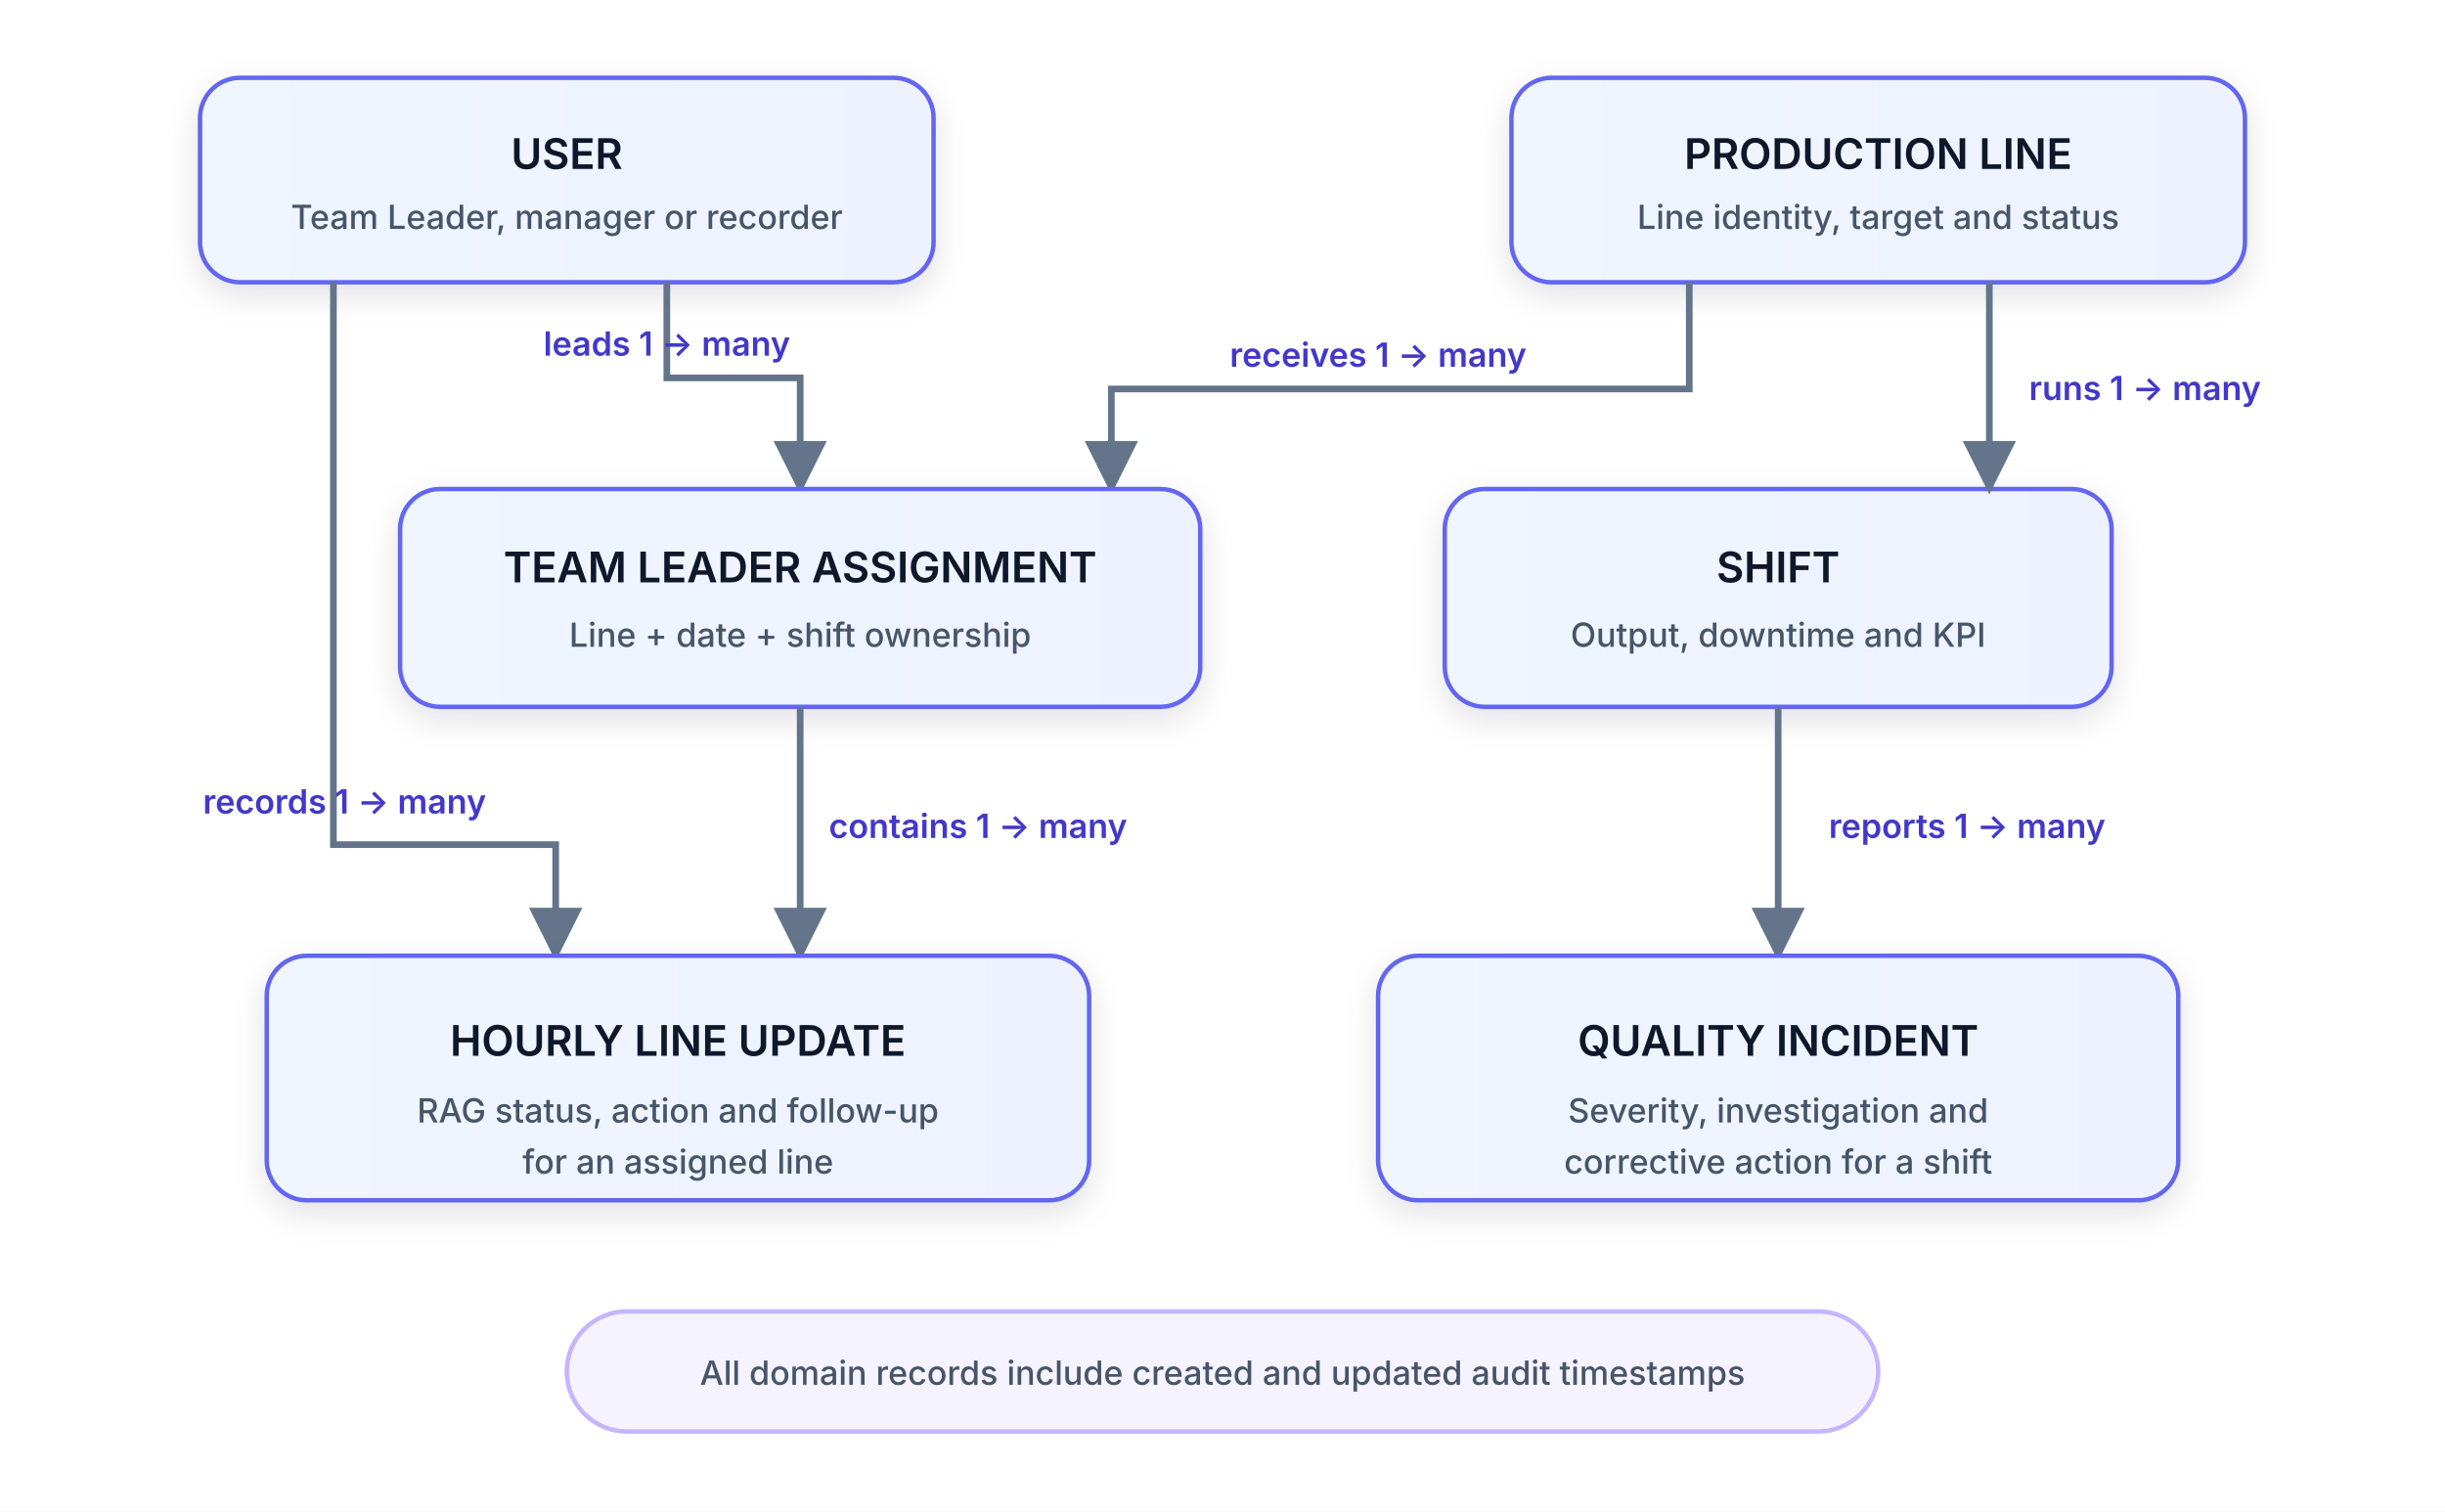
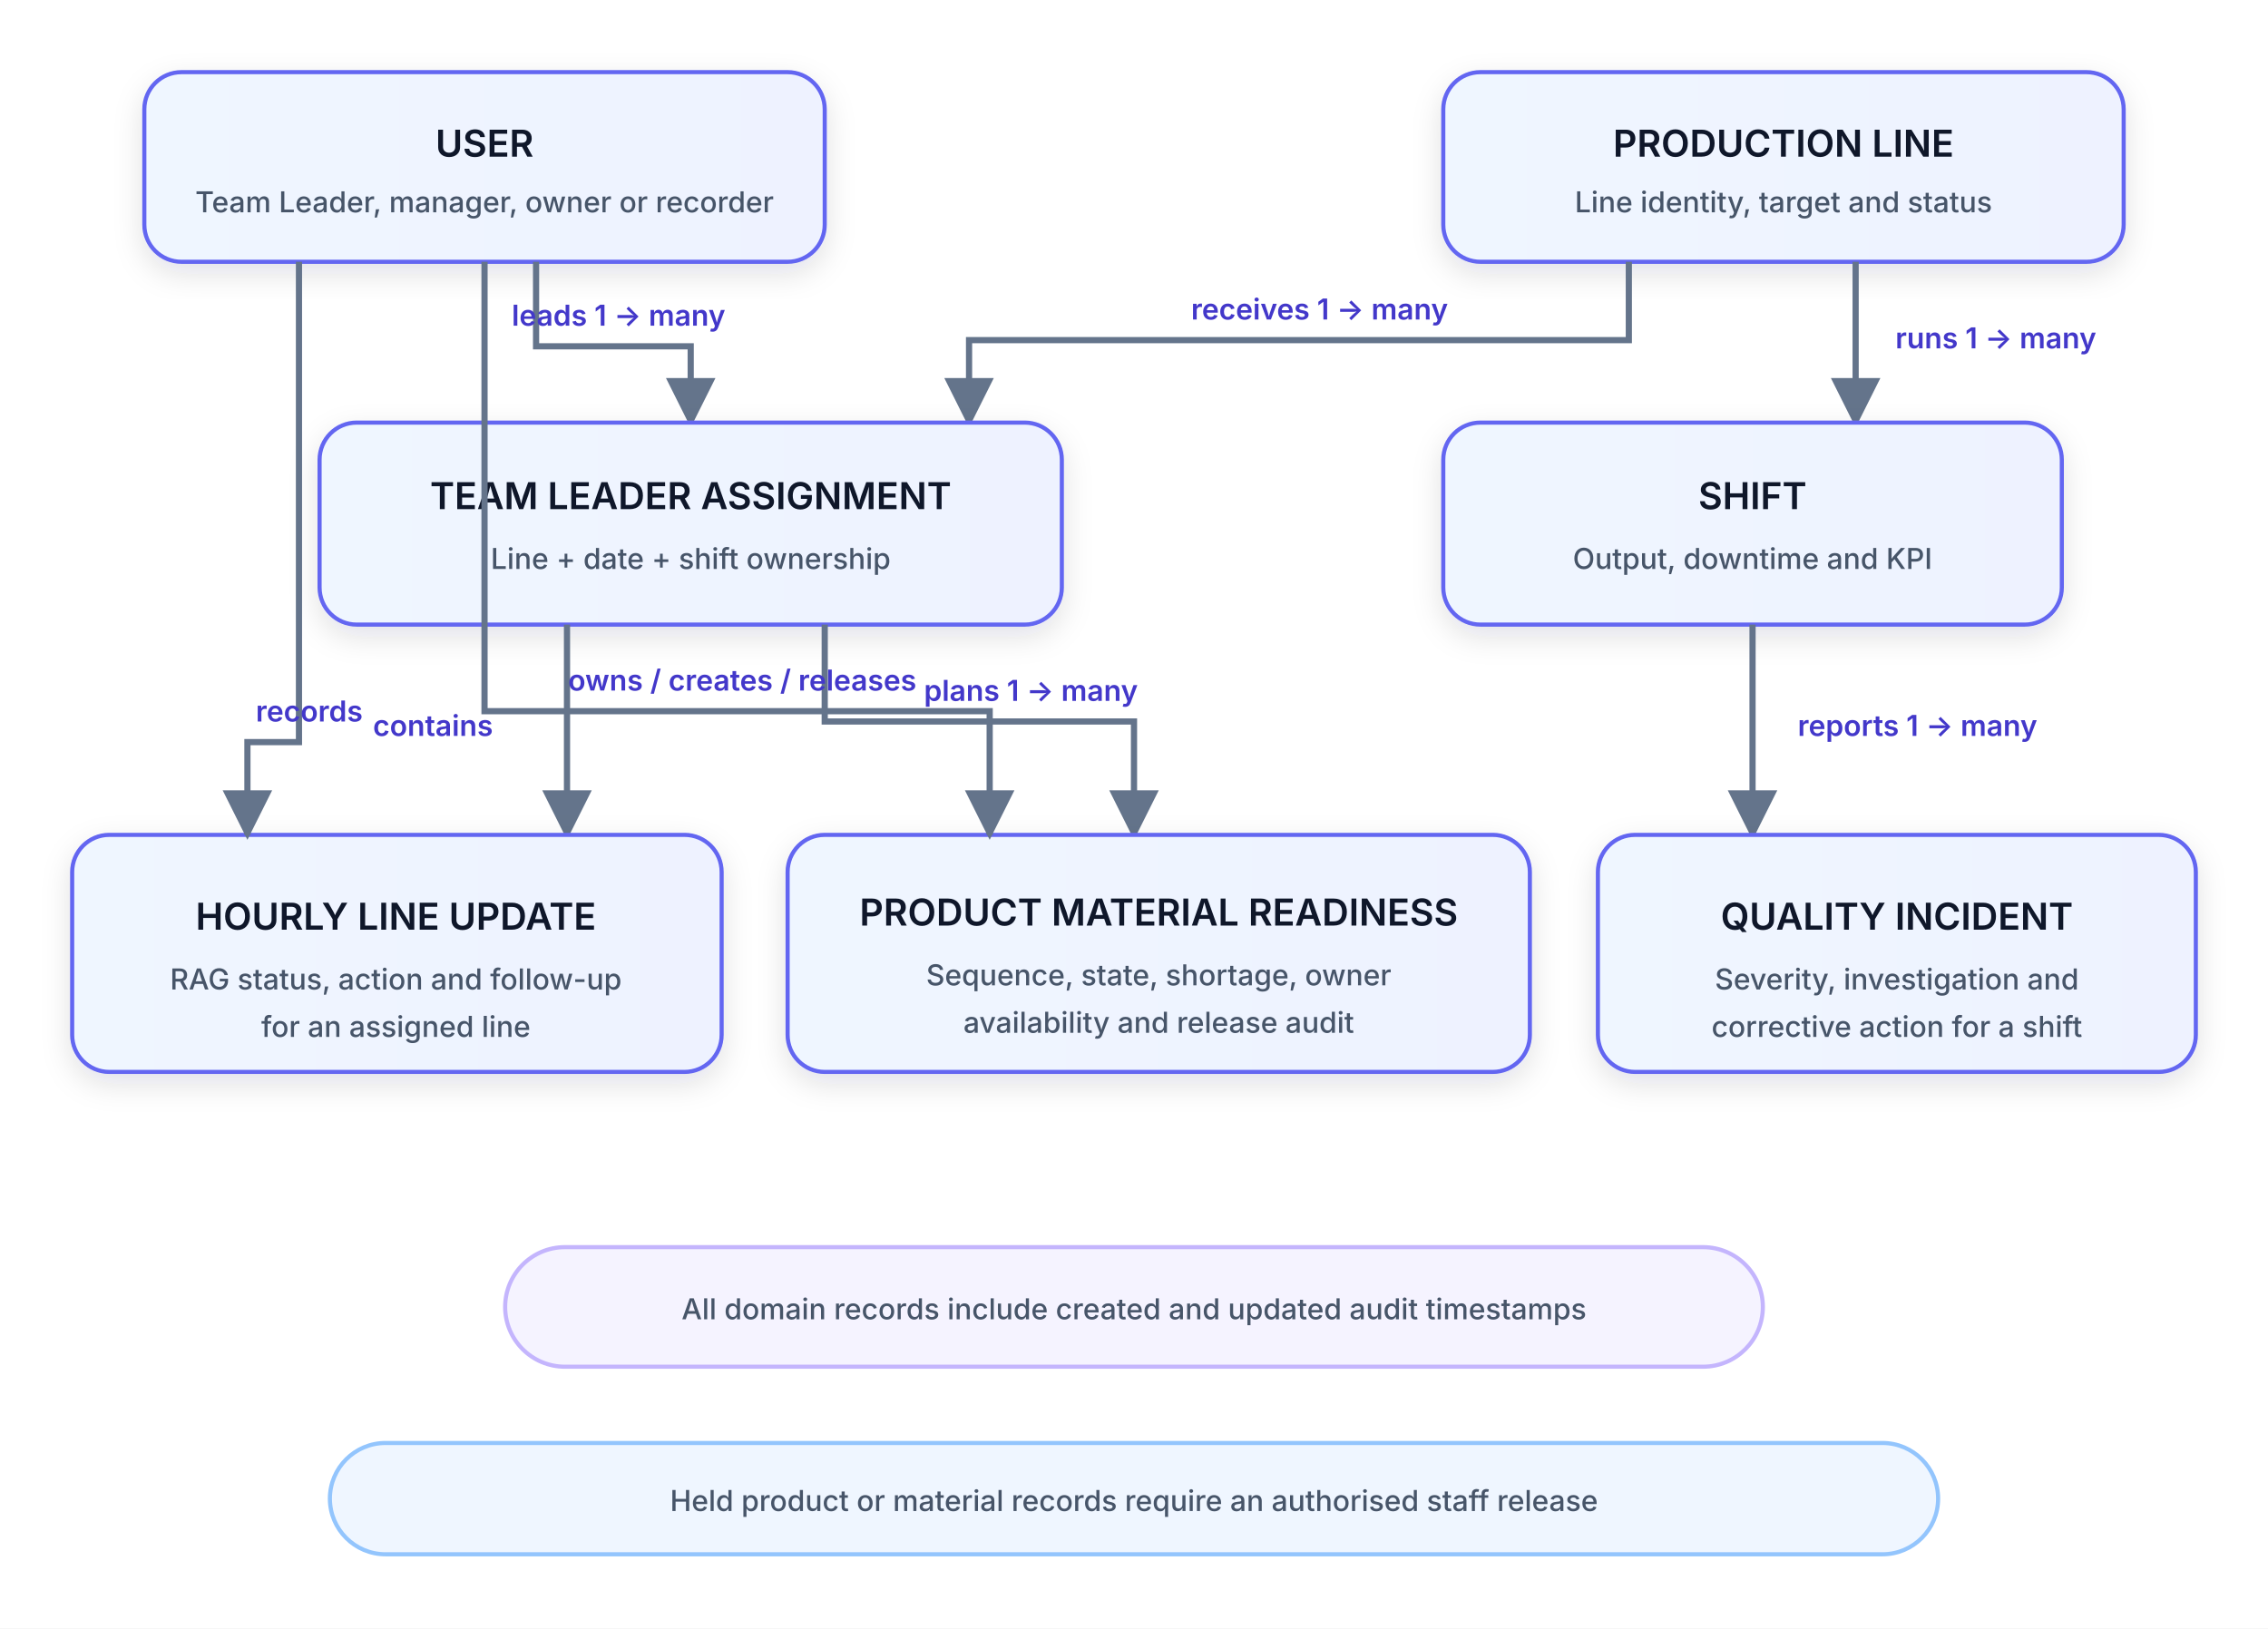
- <svg xmlns="http://www.w3.org/2000/svg" viewBox="0 0 1100 680" role="img" aria-labelledby="title desc">
+ <svg xmlns="http://www.w3.org/2000/svg" viewBox="0 0 1100 790" role="img" aria-labelledby="title desc">
  <defs>
    <linearGradient id="primary" x1="0" x2="1">
      <stop offset="0" stop-color="#eff6ff" />
      <stop offset="1" stop-color="#eef2ff" />
    </linearGradient>
    <filter id="shadow" x="-20%" y="-20%" width="140%" height="140%">
      <feDropShadow dx="0" dy="5" stdDeviation="7" flood-color="#0f172a" flood-opacity=".12" />
    </filter>
    <marker id="arrow" viewBox="0 0 10 10" refX="9" refY="5" markerWidth="8" markerHeight="8" orient="auto">
      <path d="M0 0 L10 5 L0 10z" fill="#64748b" />
    </marker>
  </defs>
  <style>
    .node{fill:url(#primary);stroke:#6366f1;stroke-width:2;filter:url(#shadow)}
    .line{fill:none;stroke:#64748b;stroke-width:3;marker-end:url(#arrow)}
-     .label{font:600 19px system-ui,-apple-system,"Segoe UI",sans-serif;fill:#0f172a;text-anchor:middle}
-     .small{font:500 15px system-ui,-apple-system,"Segoe UI",sans-serif;fill:#475569;text-anchor:middle}
-     .rel{font:600 15px system-ui,-apple-system,"Segoe UI",sans-serif;fill:#4338ca;text-anchor:middle}
+     .label{font:600 18px system-ui,-apple-system,"Segoe UI",sans-serif;fill:#0f172a;text-anchor:middle}
+     .small{font:500 14px system-ui,-apple-system,"Segoe UI",sans-serif;fill:#475569;text-anchor:middle}
+     .rel{font:600 14px system-ui,-apple-system,"Segoe UI",sans-serif;fill:#4338ca;text-anchor:middle}
  </style>
-   <rect width="1100" height="680" fill="#ffffff" />
-   <rect class="node" x="90" y="35" width="330" height="92" rx="18" />
-   <text class="label" x="255" y="76">USER</text>
-   <text class="small" x="255" y="103">Team Leader, manager or recorder</text>
-   <rect class="node" x="680" y="35" width="330" height="92" rx="18" />
-   <text class="label" x="845" y="76">PRODUCTION LINE</text>
-   <text class="small" x="845" y="103">Line identity, target and status</text>
-   <path class="line" d="M300 127 V170 H360 V220" />
-   <text class="rel" x="300" y="160">leads 1 → many</text>
-   <path class="line" d="M760 127 V175 H500 V220" />
-   <text class="rel" x="620" y="165">receives 1 → many</text>
-   <rect class="node" x="180" y="220" width="360" height="98" rx="18" />
-   <text class="label" x="360" y="262">TEAM LEADER ASSIGNMENT</text>
-   <text class="small" x="360" y="291">Line + date + shift ownership</text>
-   <rect class="node" x="650" y="220" width="300" height="98" rx="18" />
-   <text class="label" x="800" y="262">SHIFT</text>
-   <text class="small" x="800" y="291">Output, downtime and KPI</text>
-   <path class="line" d="M360 318 V430" />
-   <text class="rel" x="440" y="377">contains 1 → many</text>
-   <path class="line" d="M800 318 V430" />
-   <text class="rel" x="885" y="377">reports 1 → many</text>
-   <path class="line" d="M150 127 V380 H250 V430" />
-   <text class="rel" x="155" y="366">records 1 → many</text>
-   <path class="line" d="M895 127 V220" />
-   <text class="rel" x="965" y="180">runs 1 → many</text>
-   <rect class="node" x="120" y="430" width="370" height="110" rx="18" />
-   <text class="label" x="305" y="475">HOURLY LINE UPDATE</text>
-   <text class="small" x="305" y="505">RAG status, action and follow-up</text>
-   <text class="small" x="305" y="528">for an assigned line</text>
-   <rect class="node" x="620" y="430" width="360" height="110" rx="18" />
-   <text class="label" x="800" y="475">QUALITY INCIDENT</text>
-   <text class="small" x="800" y="505">Severity, investigation and</text>
-   <text class="small" x="800" y="528">corrective action for a shift</text>
-   <rect x="255" y="590" width="590" height="54" rx="27" fill="#f5f3ff" stroke="#c4b5fd" stroke-width="2" />
-   <text class="small" x="550" y="623">All domain records include created and updated audit timestamps</text>
+   <rect width="1100" height="790" fill="#ffffff" />
+   <rect class="node" x="70" y="35" width="330" height="92" rx="18" />
+   <text class="label" x="235" y="76">USER</text>
+   <text class="small" x="235" y="103">Team Leader, manager, owner or recorder</text>
+   <rect class="node" x="700" y="35" width="330" height="92" rx="18" />
+   <text class="label" x="865" y="76">PRODUCTION LINE</text>
+   <text class="small" x="865" y="103">Line identity, target and status</text>
+   <path class="line" d="M260 127 V168 H335 V205" />
+   <text class="rel" x="300" y="158">leads 1 → many</text>
+   <path class="line" d="M790 127 V165 H470 V205" />
+   <text class="rel" x="640" y="155">receives 1 → many</text>
+   <path class="line" d="M900 127 V205" />
+   <text class="rel" x="968" y="169">runs 1 → many</text>
+   <rect class="node" x="155" y="205" width="360" height="98" rx="18" />
+   <text class="label" x="335" y="247">TEAM LEADER ASSIGNMENT</text>
+   <text class="small" x="335" y="276">Line + date + shift ownership</text>
+   <rect class="node" x="700" y="205" width="300" height="98" rx="18" />
+   <text class="label" x="850" y="247">SHIFT</text>
+   <text class="small" x="850" y="276">Output, downtime and KPI</text>
+   <path class="line" d="M275 303 V405" />
+   <text class="rel" x="210" y="357">contains</text>
+   <path class="line" d="M400 303 V350 H550 V405" />
+   <text class="rel" x="500" y="340">plans 1 → many</text>
+   <path class="line" d="M850 303 V405" />
+   <text class="rel" x="930" y="357">reports 1 → many</text>
+   <rect class="node" x="35" y="405" width="315" height="115" rx="18" />
+   <text class="label" x="192" y="451">HOURLY LINE UPDATE</text>
+   <text class="small" x="192" y="480">RAG status, action and follow-up</text>
+   <text class="small" x="192" y="503">for an assigned line</text>
+   <rect class="node" x="382" y="405" width="360" height="115" rx="18" />
+   <text class="label" x="562" y="449">PRODUCT MATERIAL READINESS</text>
+   <text class="small" x="562" y="478">Sequence, state, shortage, owner</text>
+   <text class="small" x="562" y="501">availability and release audit</text>
+   <rect class="node" x="775" y="405" width="290" height="115" rx="18" />
+   <text class="label" x="920" y="451">QUALITY INCIDENT</text>
+   <text class="small" x="920" y="480">Severity, investigation and</text>
+   <text class="small" x="920" y="503">corrective action for a shift</text>
+   <path class="line" d="M145 127 V360 H120 V405" />
+   <text class="rel" x="150" y="350">records</text>
+   <path class="line" d="M235 127 V345 H480 V405" />
+   <text class="rel" x="360" y="335">owns / creates / releases</text>
+   <rect x="245" y="605" width="610" height="58" rx="29" fill="#f5f3ff" stroke="#c4b5fd" stroke-width="2" />
+   <text class="small" x="550" y="640">All domain records include created and updated audit timestamps</text>
+   <rect x="160" y="700" width="780" height="54" rx="27" fill="#eff6ff" stroke="#93c5fd" stroke-width="2" />
+   <text class="small" x="550" y="733">Held product or material records require an authorised staff release</text>
</svg>
